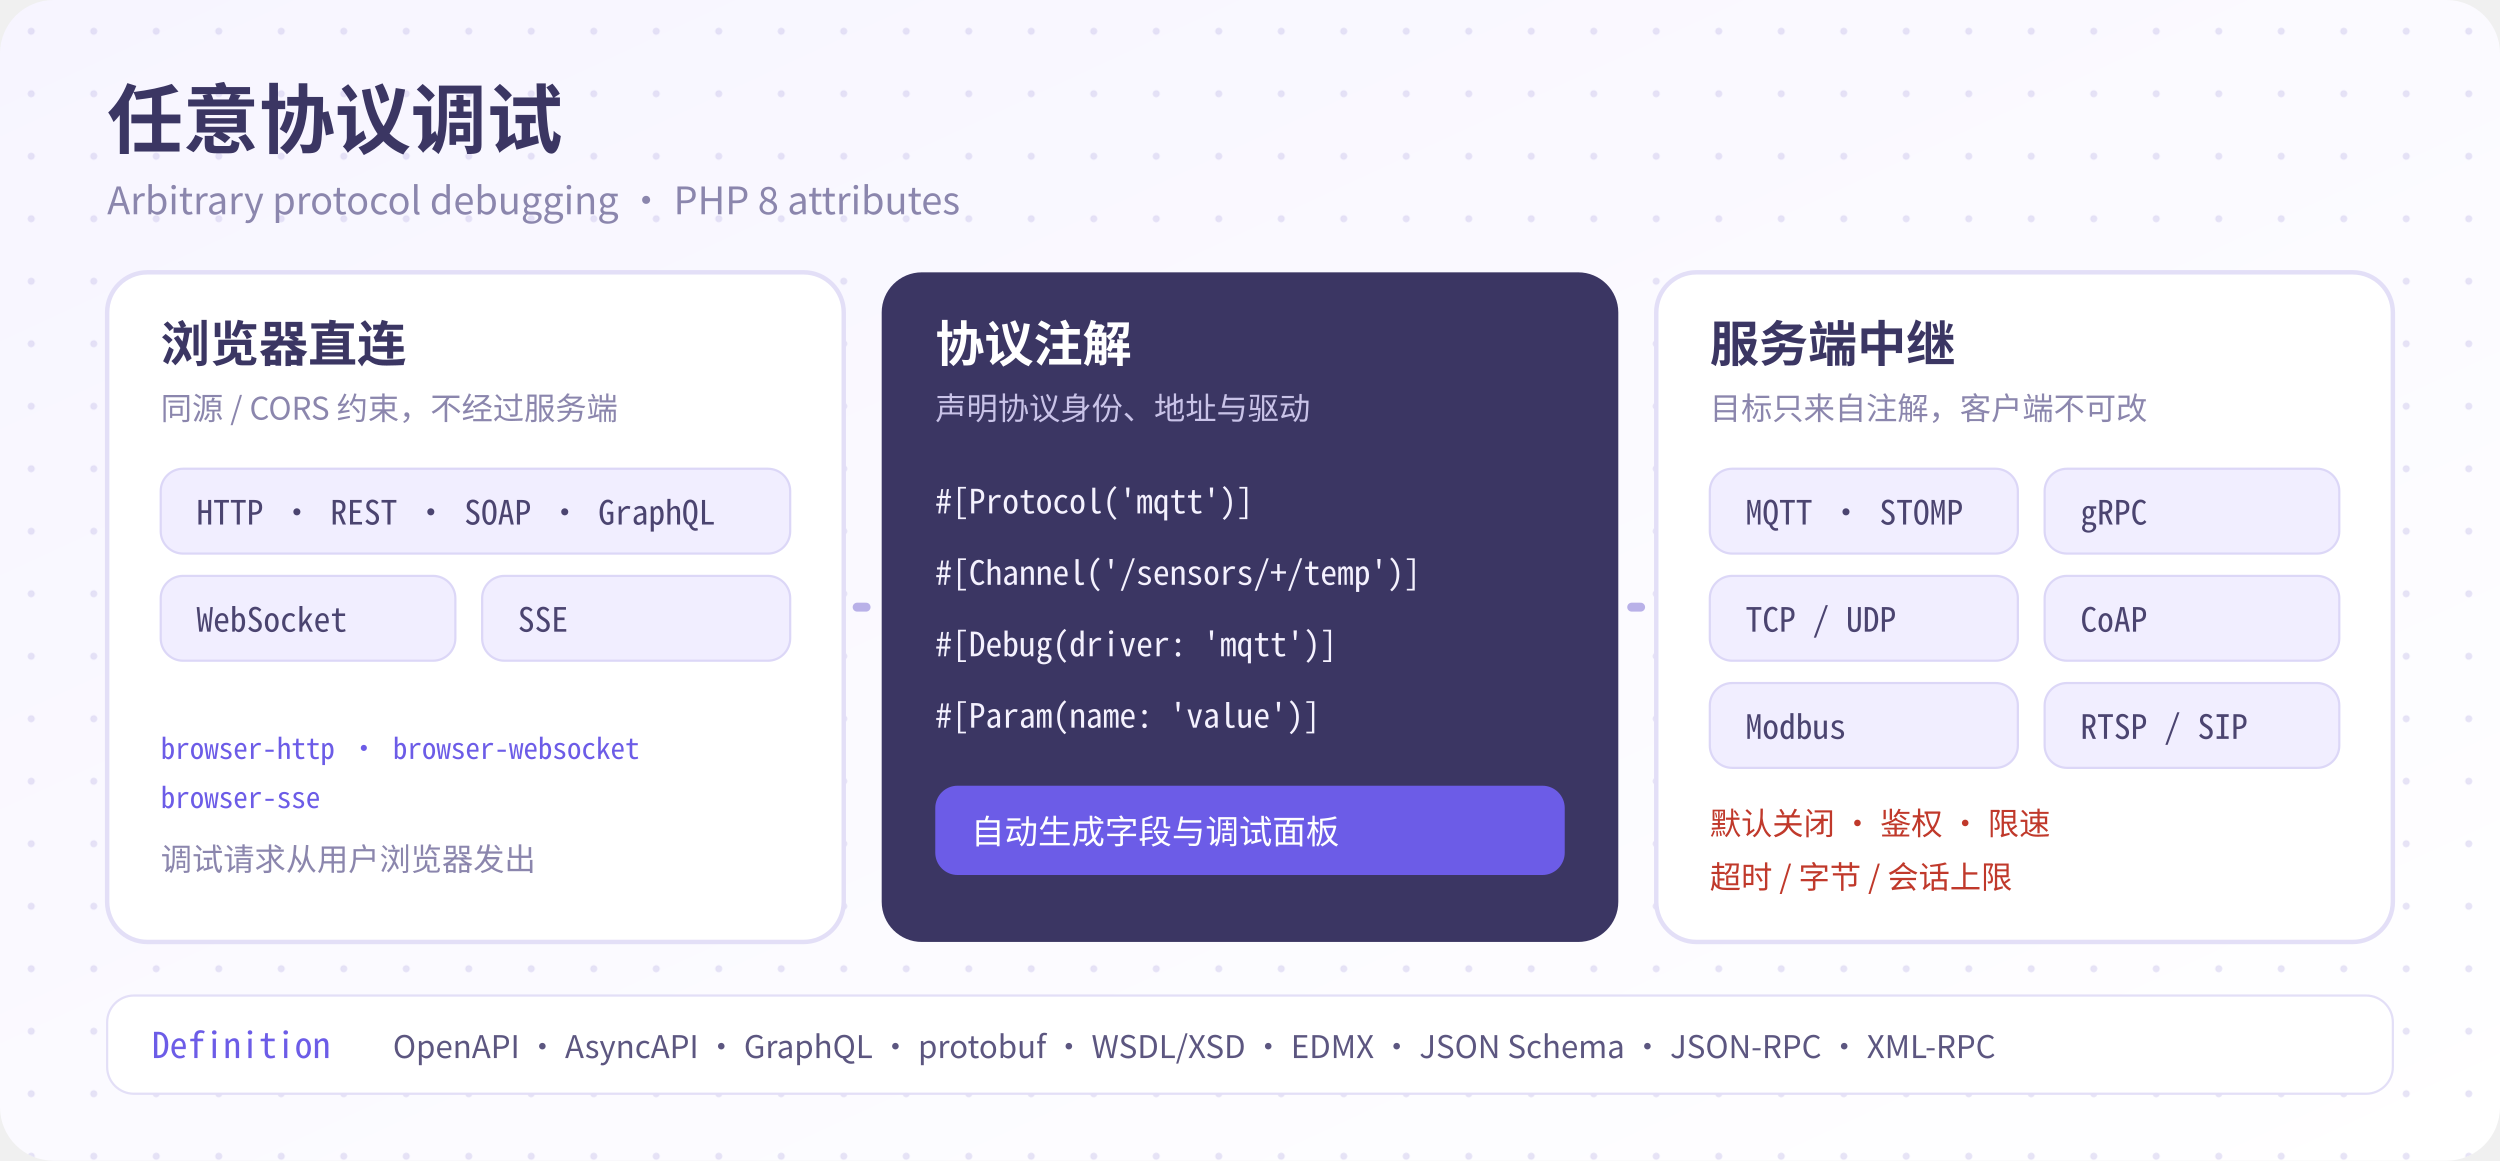
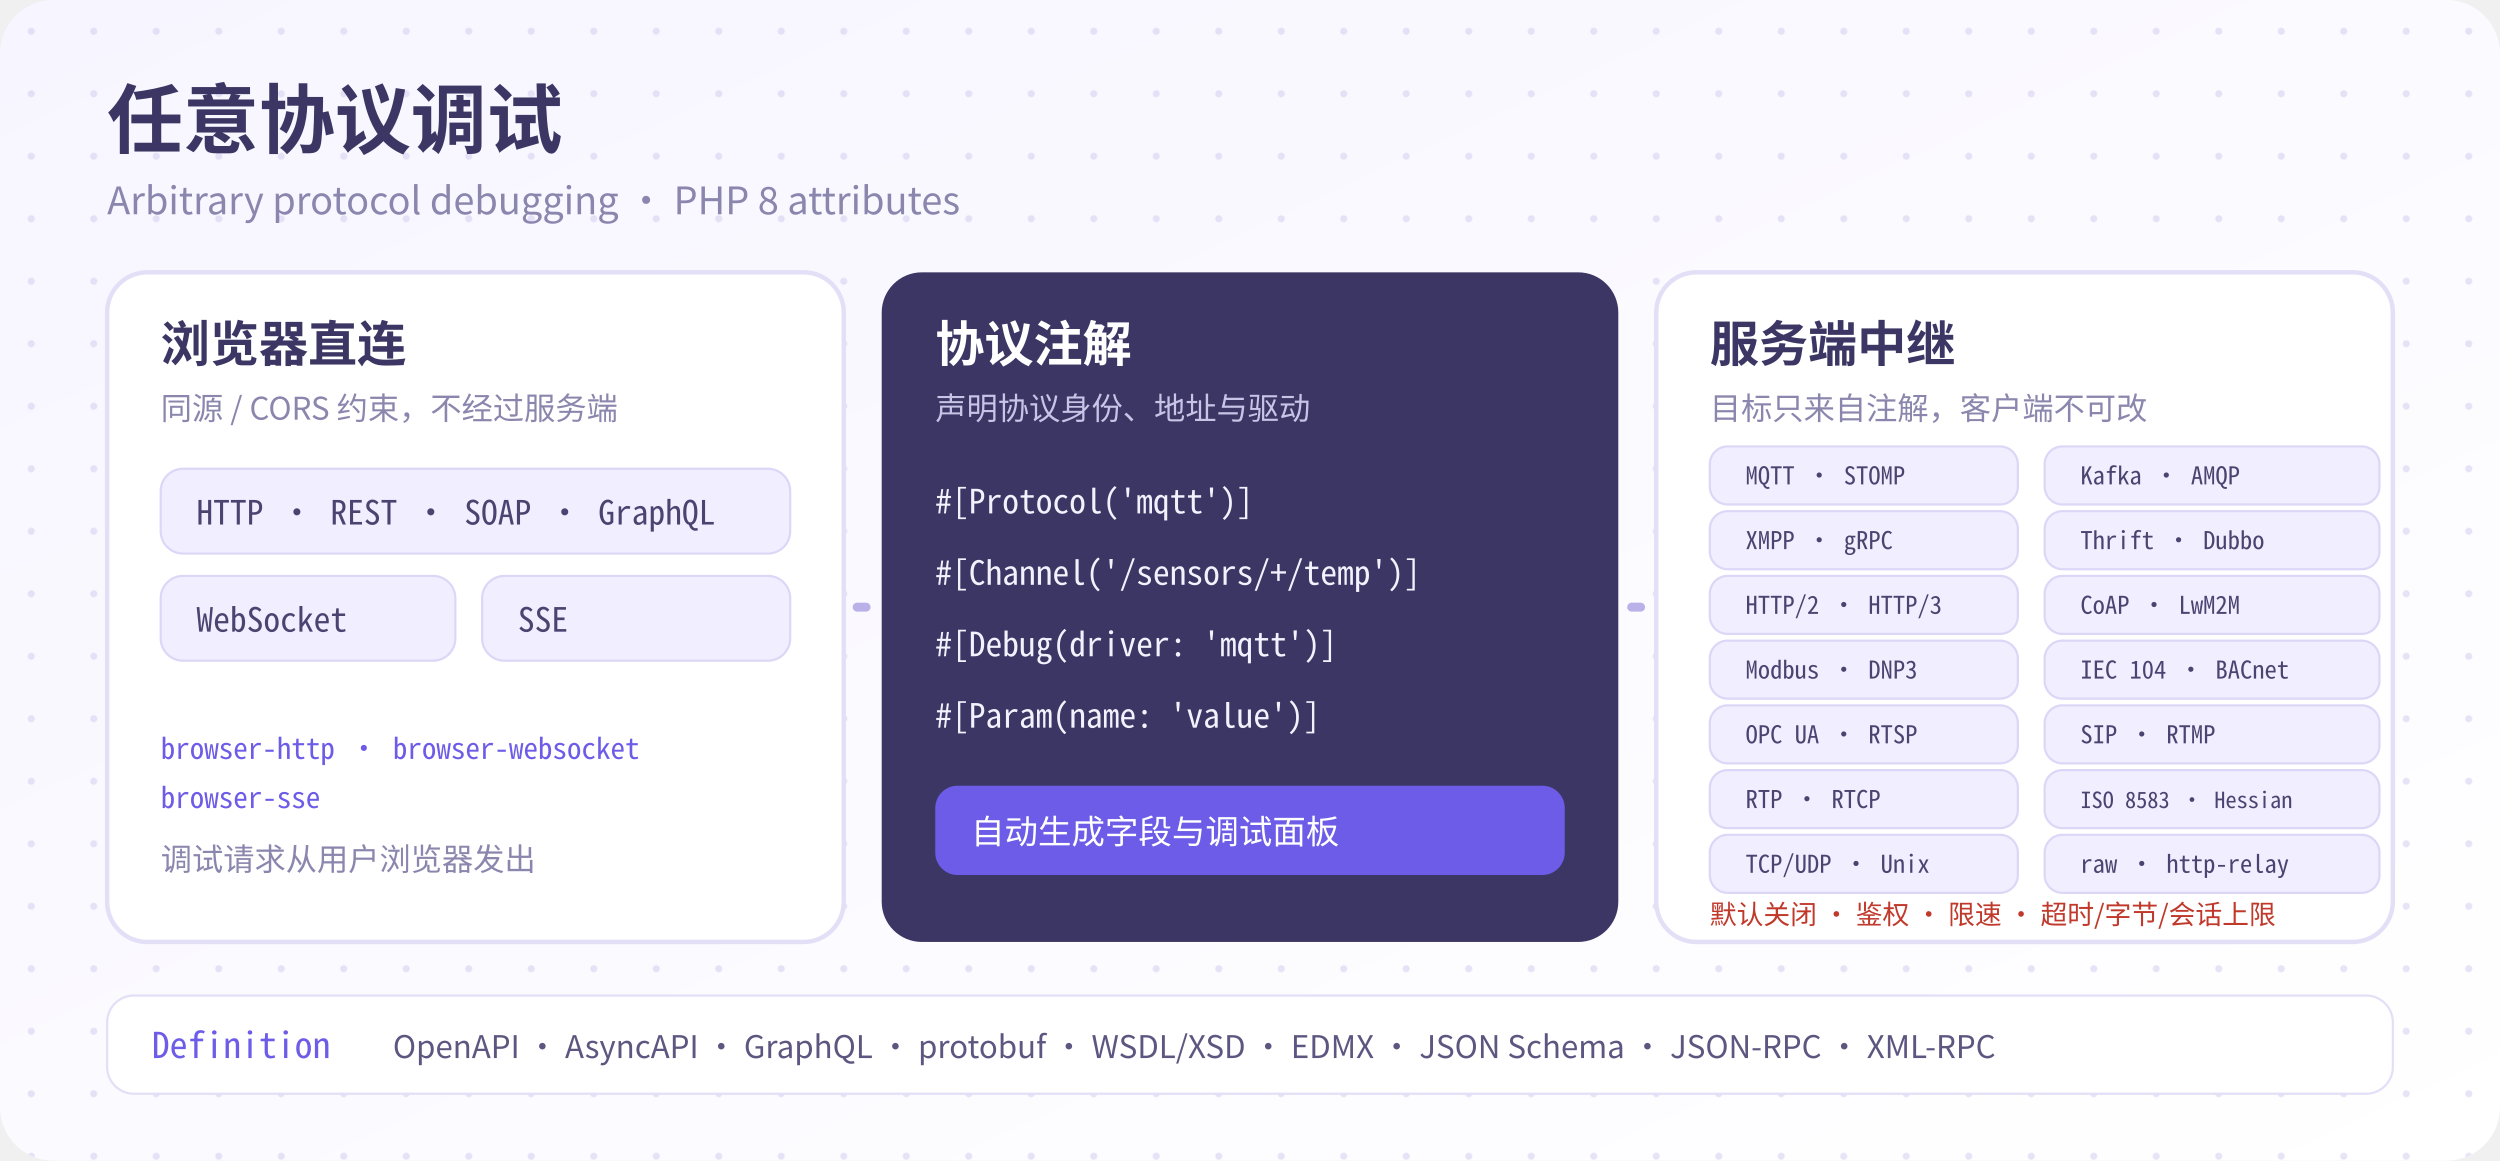
<svg xmlns="http://www.w3.org/2000/svg" viewBox="0 0 1120 520" width="1120" height="520" role="img" aria-label="任意协议调试：浏览器直连、协议注解与服务端中继">
  <defs>
    <linearGradient id="pbg" x1="0" y1="0" x2="1" y2="1">
      <stop offset="0" stop-color="#F7F5FF" />
      <stop offset="1" stop-color="#FFFFFF" />
    </linearGradient>
    <pattern id="pdots" width="28" height="28" patternUnits="userSpaceOnUse">
      <circle cx="14" cy="14" r="1.6" fill="#CFC9EE" opacity=".5" />
    </pattern>
  </defs>
  <rect width="1120" height="520" rx="24" fill="url(#pbg)" />
  <rect width="1120" height="520" rx="24" fill="url(#pdots)" />
  <text x="48" y="66" font-family="Noto Sans CJK SC, sans-serif" font-size="34" font-weight="700" fill="#3B3663">任意协议调试</text>
  <text x="48" y="96" font-family="Noto Sans CJK SC, sans-serif" font-size="17" fill="#8B86AD">Arbitrary protocol debugging · PHP 8 attributes</text>
  <rect x="48" y="122" width="330" height="300" rx="18" fill="#FFFFFF" stroke="#E3DFF7" stroke-width="2" />
  <text x="72" y="162" font-family="Noto Sans CJK SC, sans-serif" font-size="22" font-weight="700" fill="#3B3663">浏览器直连</text>
  <text x="72" y="188" font-family="Noto Sans CJK SC, sans-serif" font-size="14" fill="#8B86AD">同源 / CORS 约束，不经过服务端</text>
  <g font-family="Source Han Mono, Noto Sans Mono CJK SC, monospace" font-size="15" fill="#4B4470">
    <rect x="72" y="210" width="282" height="38" rx="10" fill="#F1EEFF" stroke="#DCD7F7" />
    <text x="88" y="235">HTTP · REST · SOAP · GraphQL</text>
    <rect x="72" y="258" width="132" height="38" rx="10" fill="#F1EEFF" stroke="#DCD7F7" />
    <text x="88" y="283">WebSocket</text>
    <rect x="216" y="258" width="138" height="38" rx="10" fill="#F1EEFF" stroke="#DCD7F7" />
    <text x="232" y="283">SSE</text>
  </g>
  <text x="72" y="340" font-family="Noto Sans Mono CJK SC, monospace" font-size="13" fill="#6C5CE7">browser-http · browser-websocket</text>
  <text x="72" y="362" font-family="Noto Sans Mono CJK SC, monospace" font-size="13" fill="#6C5CE7">browser-sse</text>
  <text x="72" y="390" font-family="Noto Sans CJK SC, sans-serif" font-size="14" fill="#8B86AD">调试请求从用户浏览器发出</text>
  <rect x="395" y="122" width="330" height="300" rx="18" fill="#3B3663" />
  <text x="419" y="162" font-family="Noto Sans CJK SC, sans-serif" font-size="22" font-weight="700" fill="#FFFFFF">协议注解</text>
  <text x="419" y="188" font-family="Noto Sans CJK SC, sans-serif" font-size="14" fill="#C9C3E8">声明协议身份、地址与驱动</text>
  <g font-family="Source Han Mono, Noto Sans Mono CJK SC, monospace" font-size="15" fill="#F4F1FE">
    <text x="419" y="230">#[Protocol('mqtt')]</text>
    <text x="419" y="262">#[Channel('/sensors/+/temp')]</text>
    <text x="419" y="294">#[Debug(driver: 'mqtt')]</text>
    <text x="419" y="326">#[Param(name: 'value')]</text>
  </g>
  <rect x="419" y="352" width="282" height="40" rx="10" fill="#6C5CE7" />
  <text x="435" y="378" font-family="Noto Sans CJK SC, sans-serif" font-size="15" fill="#FFFFFF">自动生成字段与调试面板</text>
  <rect x="742" y="122" width="330" height="300" rx="18" fill="#FFFFFF" stroke="#E3DFF7" stroke-width="2" />
  <text x="766" y="162" font-family="Noto Sans CJK SC, sans-serif" font-size="22" font-weight="700" fill="#3B3663">服务端中继</text>
  <text x="766" y="188" font-family="Noto Sans CJK SC, sans-serif" font-size="14" fill="#8B86AD">目标只来自注解，客户端不可改</text>
-   <g font-family="Source Han Mono, Noto Sans Mono CJK SC, monospace" font-size="15" fill="#4B4470">
-     <rect x="766" y="210" width="138" height="38" rx="10" fill="#F1EEFF" stroke="#DCD7F7" />
-     <text x="782" y="235">MQTT · STOMP</text>
-     <rect x="916" y="210" width="132" height="38" rx="10" fill="#F1EEFF" stroke="#DCD7F7" />
-     <text x="932" y="235">gRPC</text>
-     <rect x="766" y="258" width="138" height="38" rx="10" fill="#F1EEFF" stroke="#DCD7F7" />
-     <text x="782" y="283">TCP / UDP</text>
-     <rect x="916" y="258" width="132" height="38" rx="10" fill="#F1EEFF" stroke="#DCD7F7" />
-     <text x="932" y="283">CoAP</text>
-     <rect x="766" y="306" width="138" height="38" rx="10" fill="#F1EEFF" stroke="#DCD7F7" />
-     <text x="782" y="331">Modbus</text>
-     <rect x="916" y="306" width="132" height="38" rx="10" fill="#F1EEFF" stroke="#DCD7F7" />
-     <text x="932" y="331">RTSP / SIP</text>
+   <g font-family="Source Han Mono, Noto Sans Mono CJK SC, monospace" font-size="11" fill="#4B4470">
+     <rect x="766" y="200" width="138" height="26" rx="8" fill="#F1EEFF" stroke="#DCD7F7" />
+     <text x="782" y="217">MQTT · STOMP</text>
+     <rect x="916" y="200" width="150" height="26" rx="8" fill="#F1EEFF" stroke="#DCD7F7" />
+     <text x="932" y="217">Kafka · AMQP</text>
+     <rect x="766" y="229" width="138" height="26" rx="8" fill="#F1EEFF" stroke="#DCD7F7" />
+     <text x="782" y="246">XMPP · gRPC</text>
+     <rect x="916" y="229" width="150" height="26" rx="8" fill="#F1EEFF" stroke="#DCD7F7" />
+     <text x="932" y="246">Thrift · Dubbo</text>
+     <rect x="766" y="258" width="138" height="26" rx="8" fill="#F1EEFF" stroke="#DCD7F7" />
+     <text x="782" y="275">HTTP/2 · HTTP/3</text>
+     <rect x="916" y="258" width="150" height="26" rx="8" fill="#F1EEFF" stroke="#DCD7F7" />
+     <text x="932" y="275">CoAP · LwM2M</text>
+     <rect x="766" y="287" width="138" height="26" rx="8" fill="#F1EEFF" stroke="#DCD7F7" />
+     <text x="782" y="304">Modbus · DNP3</text>
+     <rect x="916" y="287" width="150" height="26" rx="8" fill="#F1EEFF" stroke="#DCD7F7" />
+     <text x="932" y="304">IEC 104 · BACnet</text>
+     <rect x="766" y="316" width="138" height="26" rx="8" fill="#F1EEFF" stroke="#DCD7F7" />
+     <text x="782" y="333">OPC UA · RTSP</text>
+     <rect x="916" y="316" width="150" height="26" rx="8" fill="#F1EEFF" stroke="#DCD7F7" />
+     <text x="932" y="333">SIP · RTMP</text>
+     <rect x="766" y="345" width="138" height="26" rx="8" fill="#F1EEFF" stroke="#DCD7F7" />
+     <text x="782" y="362">RTP · RTCP</text>
+     <rect x="916" y="345" width="150" height="26" rx="8" fill="#F1EEFF" stroke="#DCD7F7" />
+     <text x="932" y="362" font-size="10">ISO 8583 · Hessian</text>
+     <rect x="766" y="374" width="138" height="26" rx="8" fill="#F1EEFF" stroke="#DCD7F7" />
+     <text x="782" y="391">TCP/UDP · Unix</text>
+     <rect x="916" y="374" width="150" height="26" rx="8" fill="#F1EEFF" stroke="#DCD7F7" />
+     <text x="932" y="391">raw · http-relay</text>
  </g>
-   <text x="766" y="374" font-family="Noto Sans CJK SC, sans-serif" font-size="14" fill="#C0392B">默认关闭 · 鉴权 · 限速</text>
-   <text x="766" y="398" font-family="Noto Sans CJK SC, sans-serif" font-size="14" fill="#C0392B">超时 / 字节 / 会话上限</text>
+   <text x="766" y="414" font-family="Noto Sans CJK SC, sans-serif" font-size="12" fill="#C0392B">默认关闭 · 鉴权 · 限速 · 超时/字节/会话上限</text>
  <path d="M 384 272 L 388 272" stroke="#B9B1E8" stroke-width="4" stroke-linecap="round" />
  <path d="M 731 272 L 735 272" stroke="#B9B1E8" stroke-width="4" stroke-linecap="round" />
  <rect x="48" y="446" width="1024" height="44" rx="12" fill="#FFFFFF" stroke="#E3DFF7" />
  <text x="68" y="474" font-family="Noto Sans Mono CJK SC, monospace" font-size="16" fill="#6C5CE7">Definition</text>
  <text x="176" y="474" font-family="Noto Sans CJK SC, sans-serif" font-size="14" fill="#5C5680">OpenAPI · AsyncAPI · GraphQL · protobuf · WSDL/XSD · EDMX · JSON Schema · JSON-RPC · XML-RPC</text>
</svg>
